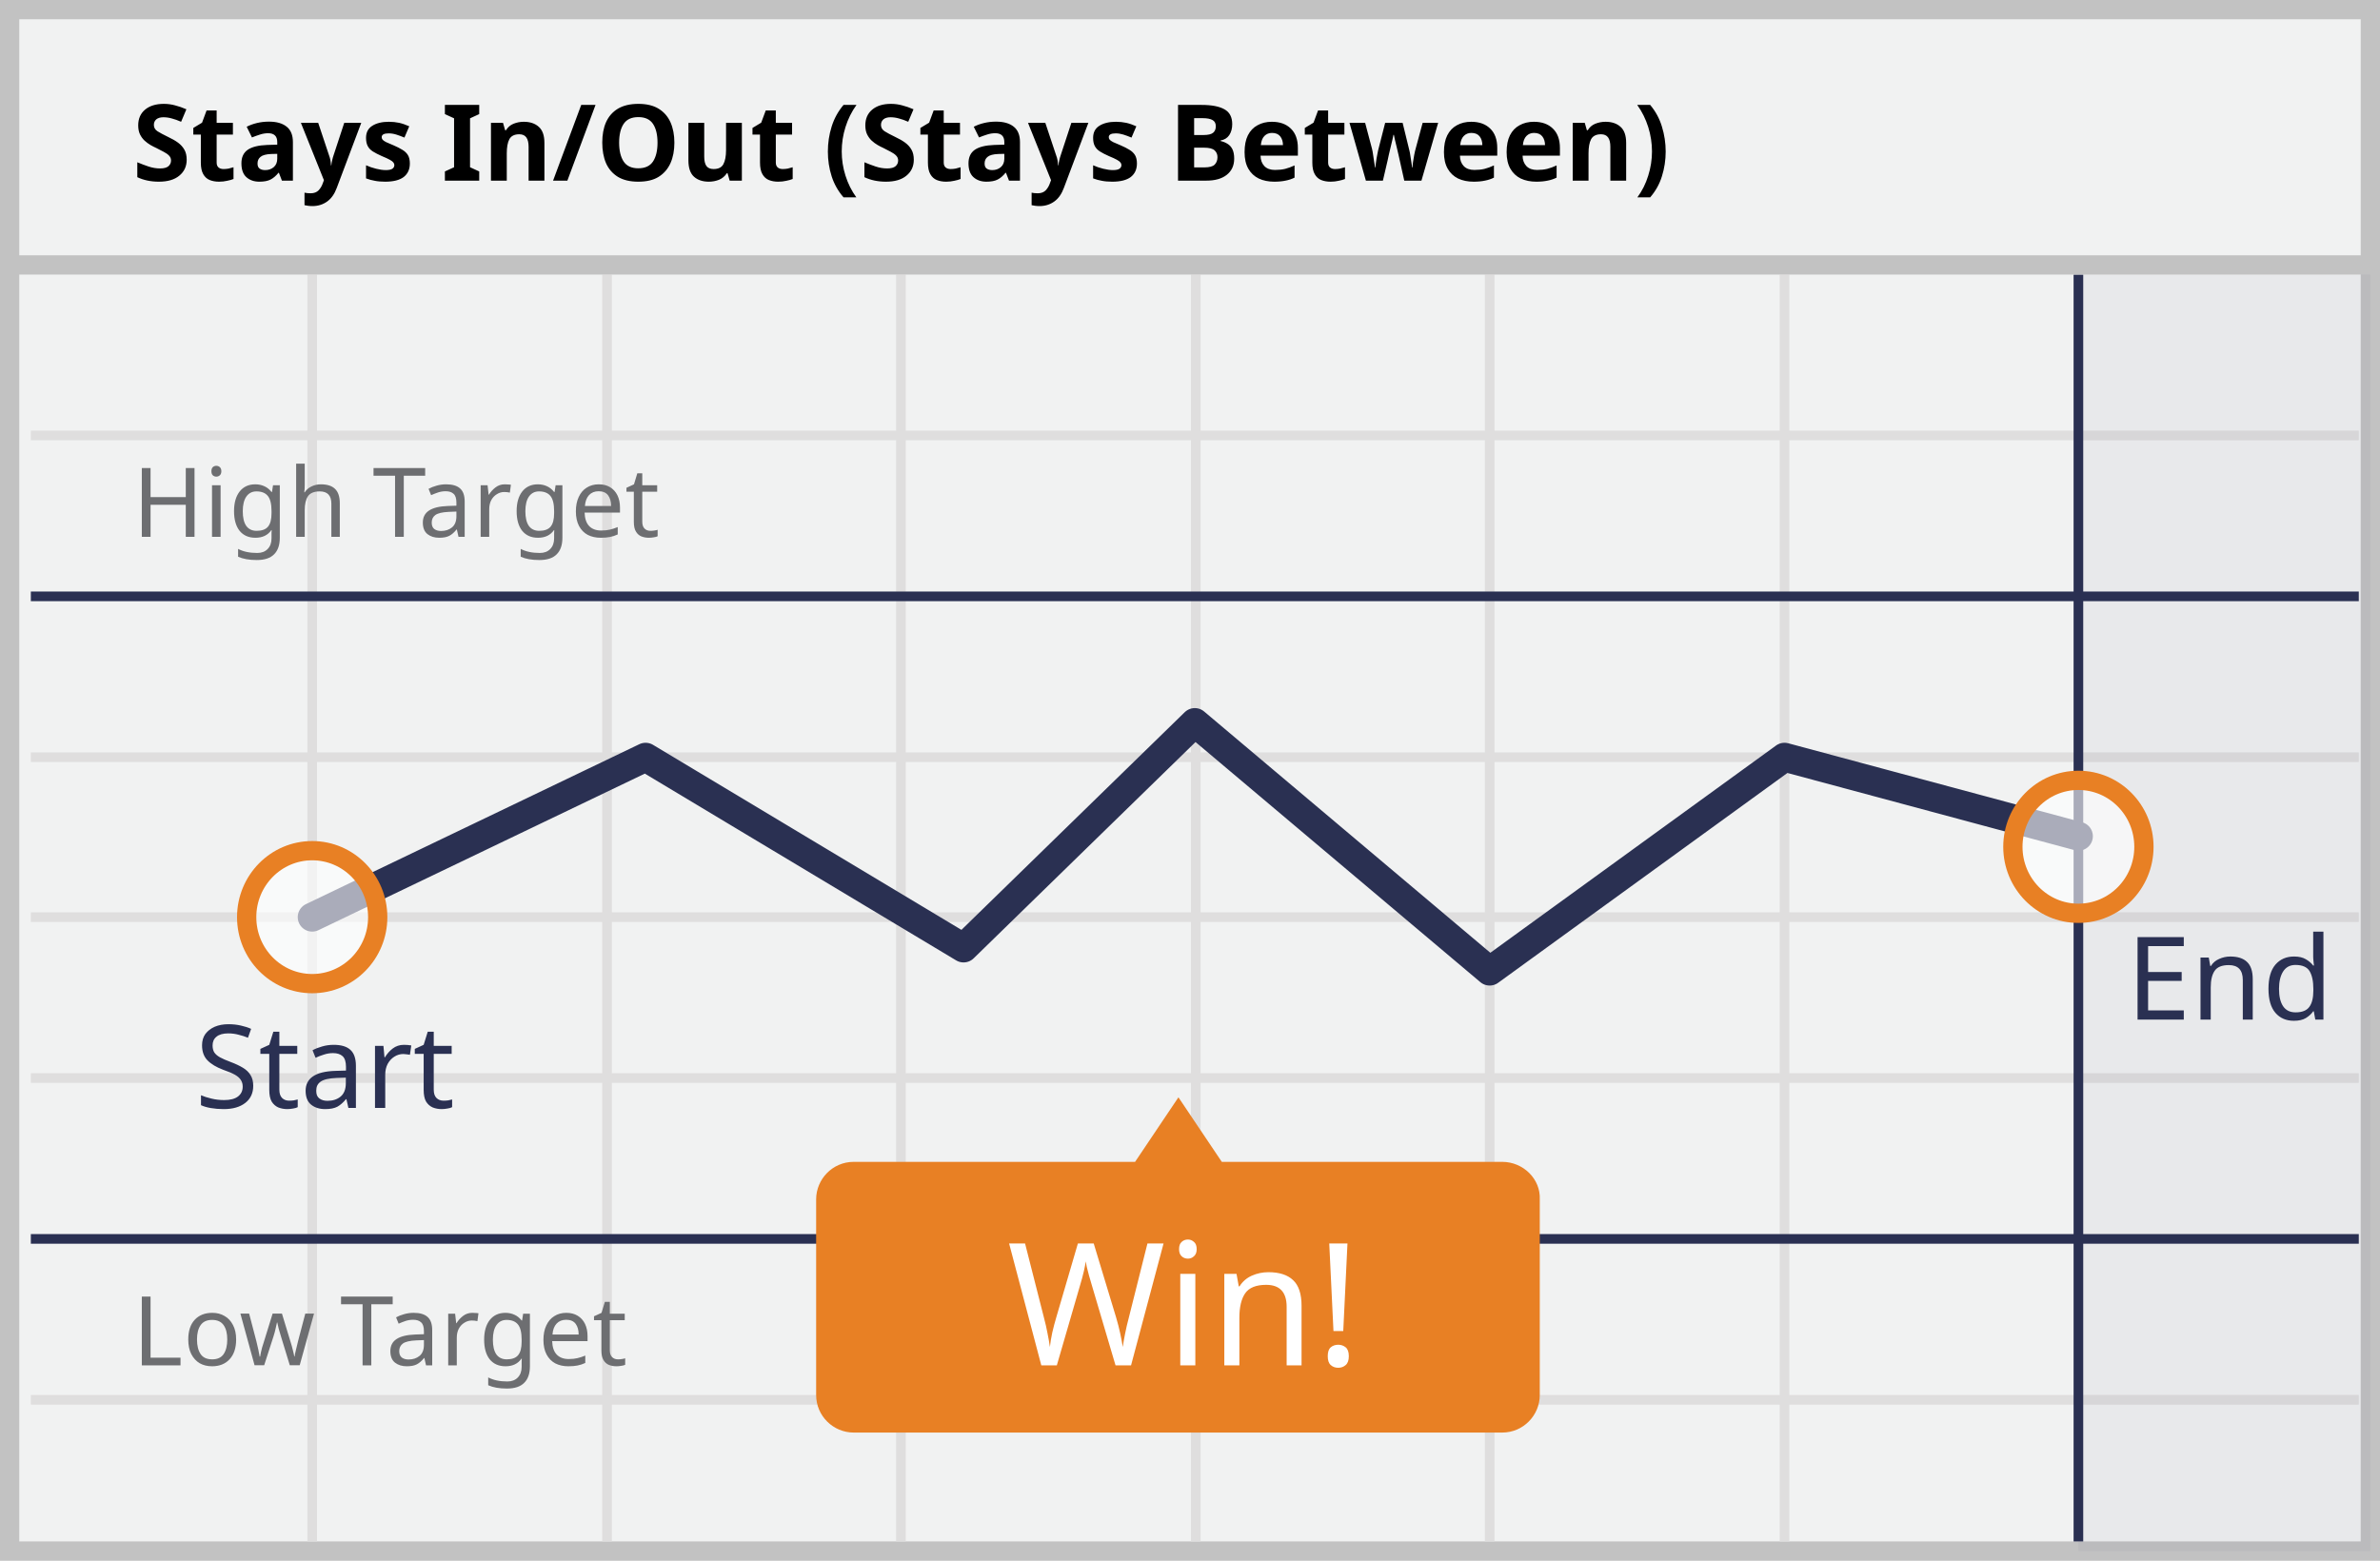
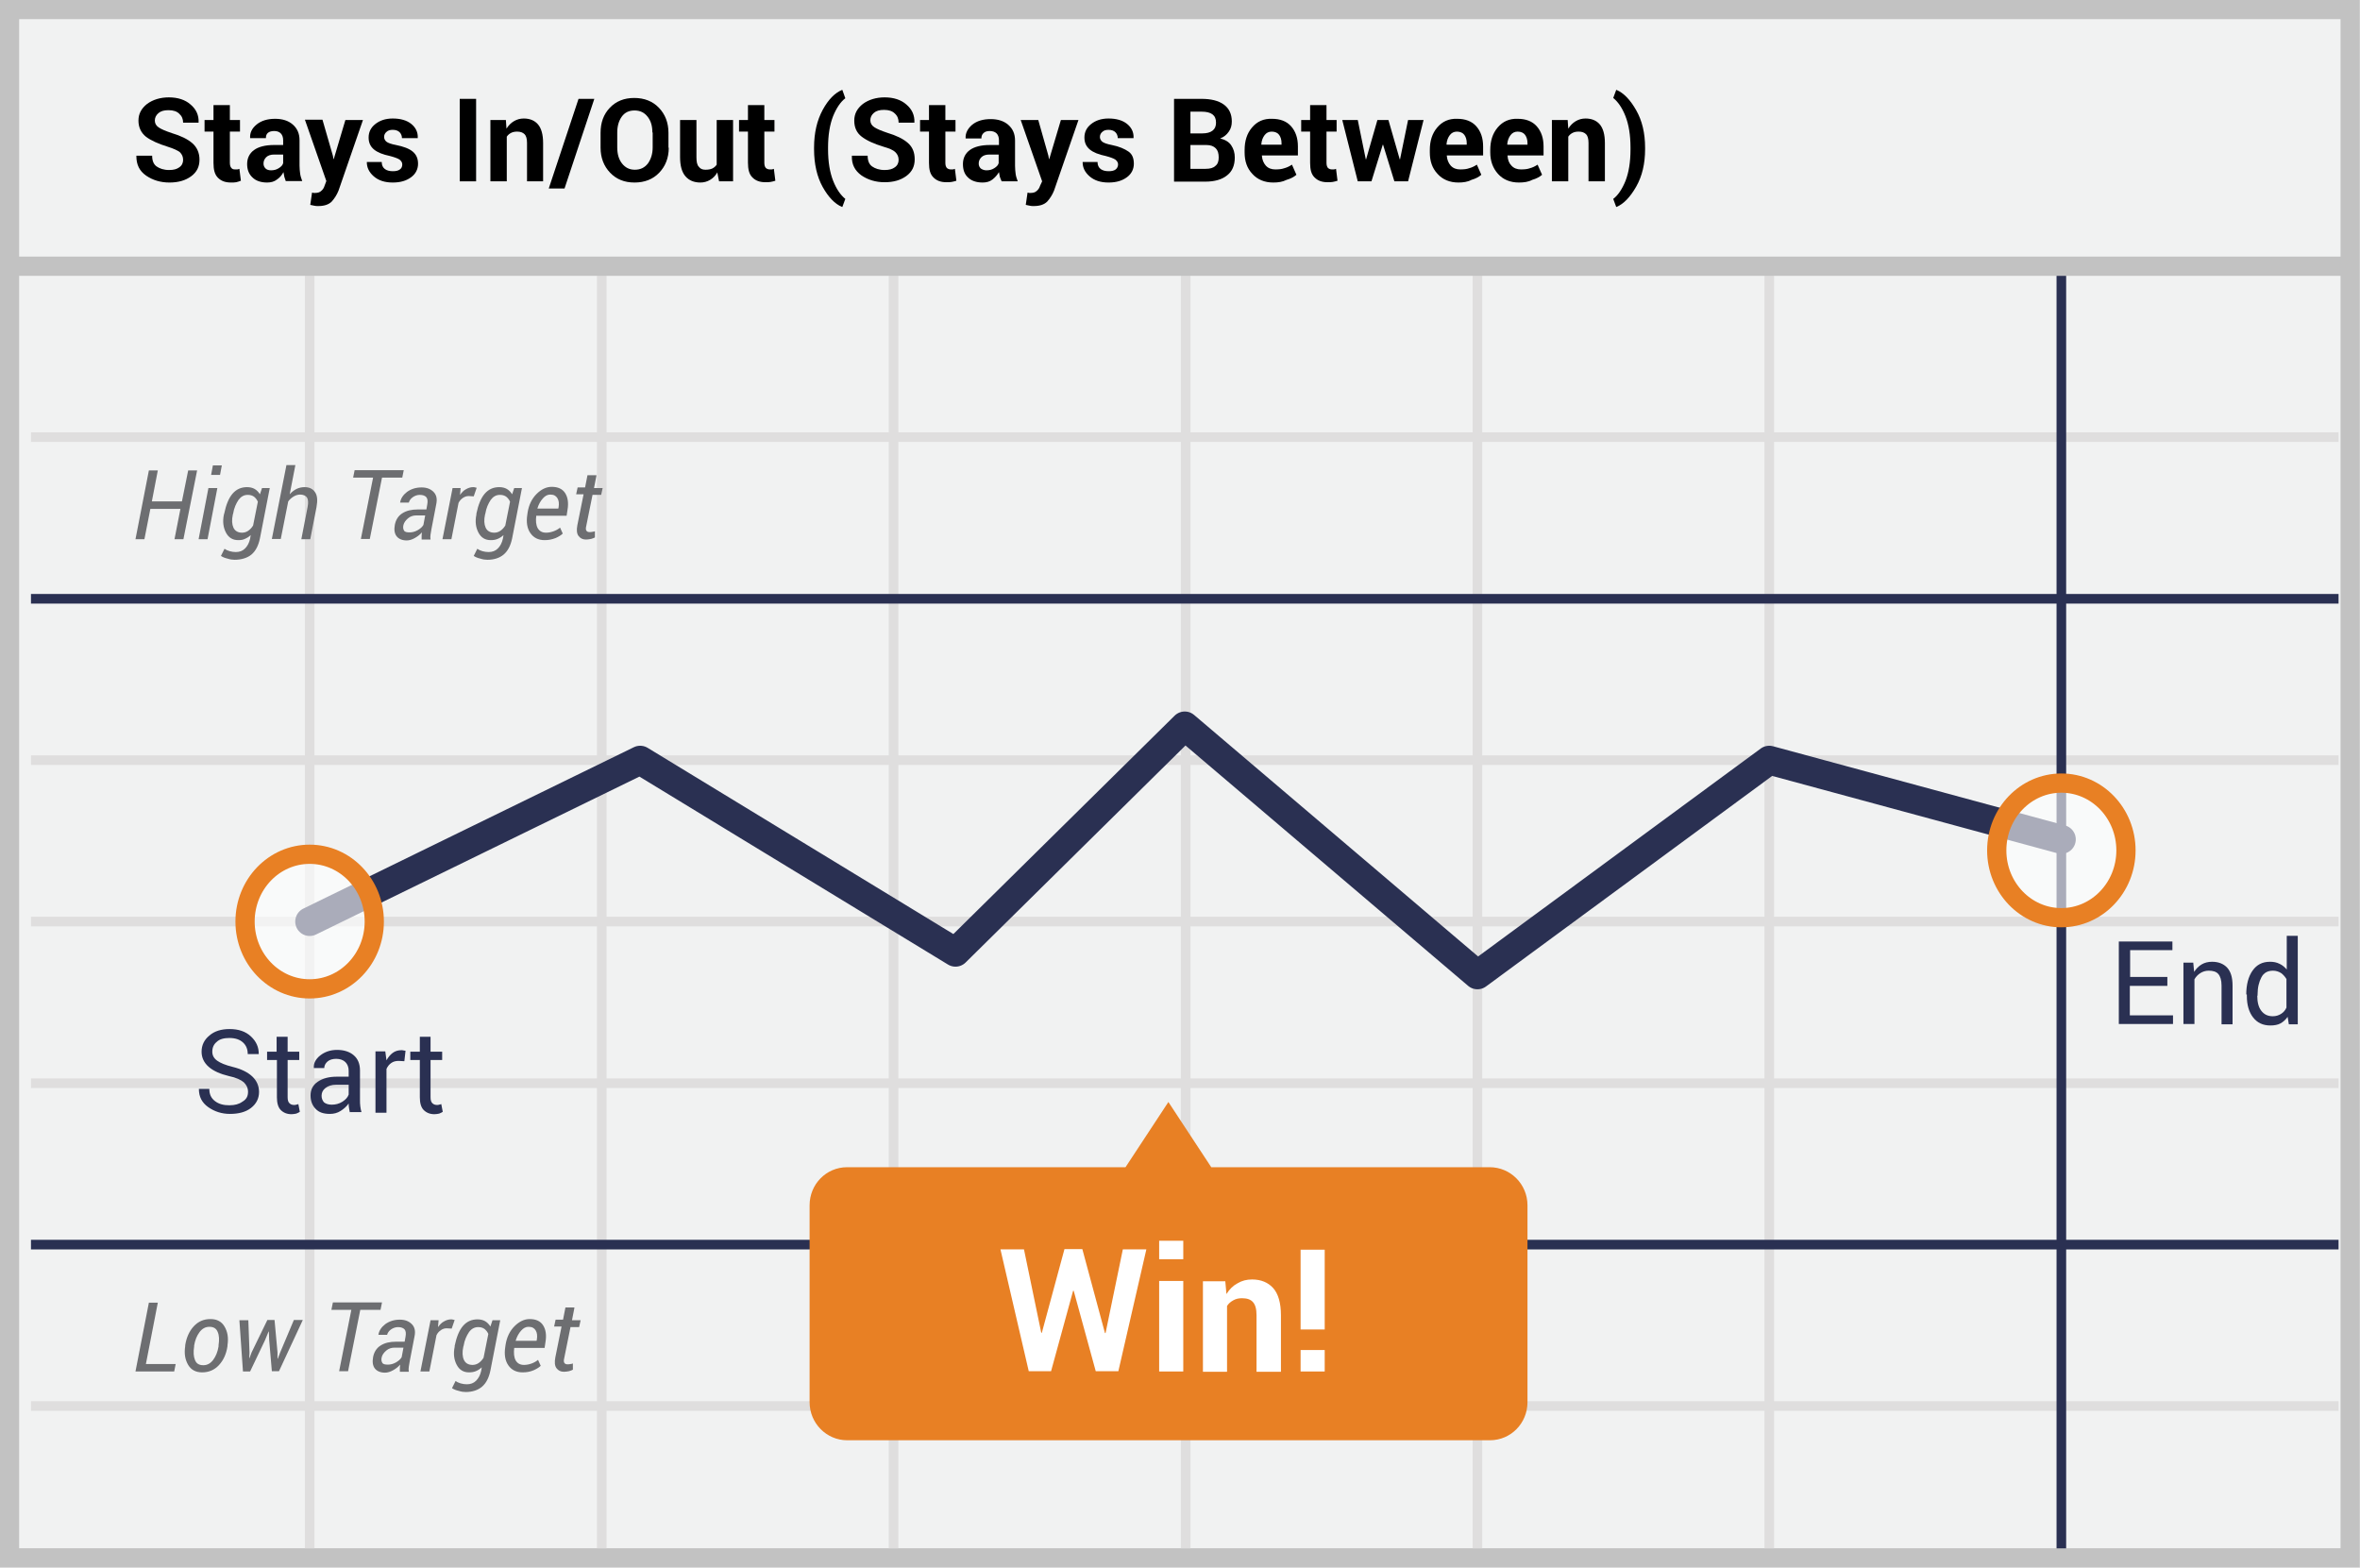
- <svg xmlns="http://www.w3.org/2000/svg" version="1.1" id="Layer_1" x="0px" y="0px" viewBox="0 0 247 162" style="enable-background:new 0 0 247 162;" xml:space="preserve">
+ <svg xmlns="http://www.w3.org/2000/svg" version="1.1" id="Layer_1" x="0px" y="0px" viewBox="0 0 79.26 52.65" style="enable-background:new 0 0 79.26 52.65;" xml:space="preserve">
  <style type="text/css">
- 	.st0{fill:#F1F2F2;stroke:#C2C2C2;stroke-width:2;stroke-miterlimit:10;}
- 	.st1{fill:none;stroke:#DFDEDE;stroke-miterlimit:10;}
- 	.st2{fill:none;stroke:#2A3052;stroke-linejoin:round;stroke-miterlimit:10;}
- 	.st3{opacity:5.000000e-02;fill:#2A3052;}
- 	.st4{font-family:'Roboto-Bold';}
- 	.st5{font-size:12px;}
- 	.st6{font-family:'Roboto-Regular';}
- 	.st7{font-size:11px; font-weight:bold;}
- 	.st8{fill:none;stroke:#2A3052;stroke-width:3;stroke-linecap:round;stroke-linejoin:round;stroke-miterlimit:10;}
- 	.st9{fill:#2A3052;}
- 	.st10{fill:#6D6E71;}
- 	.st11{font-family:'Roboto-Italic';}
- 	.st12{font-size:10px;}
- 	.st13{fill:#E88024;}
- 	.st14{fill:#FFFFFF;}
- 	.st15{font-size:17.723px;}
- 	.st16{opacity:0.6;}
- 	.st17{fill:none;stroke:#E88024;stroke-width:2;stroke-miterlimit:10;}
+ 	.st0{fill:#F1F2F2;stroke:#C2C2C2;stroke-width:0.646;stroke-miterlimit:10;}
+ 	.st1{fill:none;stroke:#DFDEDE;stroke-width:0.323;stroke-miterlimit:10;}
+ 	.st2{fill:none;stroke:#2A3052;stroke-width:0.323;stroke-linejoin:round;stroke-miterlimit:10;}
+ 	.st3{fill:none;stroke:#2A3052;stroke-width:0.969;stroke-linecap:round;stroke-linejoin:round;stroke-miterlimit:10;}
+ 	.st4{fill:#2A3052;}
+ 	.st5{fill:#6D6E71;}
+ 	.st6{fill:#E88024;}
+ 	.st7{fill:#FFFFFF;}
+ 	.st8{opacity:0.6;}
+ 	.st9{fill:none;stroke:#E88024;stroke-width:0.646;stroke-miterlimit:10;}
</style>
  <g>
    <g>
-       <rect x="1" y="1" class="st0" width="245" height="160" />
+       <rect x="0.32" y="0.32" class="st0" width="78.61" height="52" />
      <g>
-         <line class="st1" x1="3.2" y1="45.2" x2="244.8" y2="45.2" />
-         <line class="st1" x1="3.2" y1="78.6" x2="244.8" y2="78.6" />
-         <line class="st1" x1="3.2" y1="111.9" x2="244.8" y2="111.9" />
-         <line class="st1" x1="3.2" y1="145.3" x2="244.8" y2="145.3" />
-         <line class="st1" x1="32.4" y1="28.5" x2="32.4" y2="160" />
-         <line class="st1" x1="63" y1="28.5" x2="63" y2="160" />
-         <line class="st1" x1="93.5" y1="28.5" x2="93.5" y2="160" />
-         <line class="st1" x1="124.1" y1="28.5" x2="124.1" y2="160" />
-         <line class="st1" x1="154.6" y1="28.5" x2="154.6" y2="160" />
-         <line class="st1" x1="185.2" y1="28.5" x2="185.2" y2="160" />
-         <line class="st1" x1="3.2" y1="95.2" x2="244.8" y2="95.2" />
-         <line class="st2" x1="215.7" y1="28.5" x2="215.7" y2="160" />
-         <line class="st2" x1="3.2" y1="61.9" x2="244.8" y2="61.9" />
-         <line class="st2" x1="3.2" y1="128.6" x2="244.8" y2="128.6" />
+         <line class="st1" x1="1.04" y1="14.68" x2="78.54" y2="14.68" />
+         <line class="st1" x1="1.04" y1="25.53" x2="78.54" y2="25.53" />
+         <line class="st1" x1="1.04" y1="36.38" x2="78.54" y2="36.38" />
+         <line class="st1" x1="1.04" y1="47.22" x2="78.54" y2="47.22" />
+         <line class="st1" x1="10.4" y1="9.26" x2="10.4" y2="52" />
+         <line class="st1" x1="20.21" y1="9.26" x2="20.21" y2="52" />
+         <line class="st1" x1="30.01" y1="9.26" x2="30.01" y2="52" />
+         <line class="st1" x1="39.82" y1="9.26" x2="39.82" y2="52" />
+         <line class="st1" x1="49.62" y1="9.26" x2="49.62" y2="52" />
+         <line class="st1" x1="59.42" y1="9.26" x2="59.42" y2="52" />
+         <line class="st1" x1="1.04" y1="30.95" x2="78.54" y2="30.95" />
+         <line class="st2" x1="69.23" y1="9.26" x2="69.23" y2="52" />
+         <line class="st2" x1="1.04" y1="20.11" x2="78.54" y2="20.11" />
+         <line class="st2" x1="1.04" y1="41.8" x2="78.54" y2="41.8" />
      </g>
-       <rect x="215.7" y="27.5" class="st3" width="30.3" height="133.5" />
-       <line class="st0" x1="1.5" y1="27.5" x2="246.5" y2="27.5" />
-       <text transform="matrix(1 0 0 1 13.75 18.75)" class="st6 st7">Stays In/Out (Stays Between)</text>
+       <line class="st0" x1="0.48" y1="8.94" x2="79.1" y2="8.94" />
+       <g>
+         <path d="M6.15,5.37c0-0.11-0.04-0.19-0.11-0.26C5.96,5.05,5.83,4.99,5.64,4.93C5.32,4.83,5.07,4.72,4.9,4.59     C4.74,4.46,4.65,4.28,4.65,4.05c0-0.23,0.1-0.41,0.29-0.56c0.19-0.14,0.44-0.22,0.73-0.22c0.3,0,0.55,0.08,0.73,0.24     c0.19,0.16,0.28,0.36,0.27,0.6l0,0.01H6.15C6.15,4,6.11,3.9,6.02,3.82C5.94,3.74,5.82,3.7,5.66,3.7c-0.15,0-0.26,0.03-0.34,0.1     C5.24,3.87,5.2,3.95,5.2,4.05c0,0.09,0.04,0.17,0.13,0.23c0.09,0.06,0.23,0.12,0.44,0.19c0.3,0.09,0.53,0.2,0.69,0.34     S6.7,5.14,6.7,5.36c0,0.24-0.09,0.42-0.28,0.56C6.23,6.06,5.99,6.13,5.69,6.13c-0.3,0-0.56-0.08-0.78-0.23     C4.68,5.74,4.58,5.53,4.58,5.24l0-0.01h0.53c0,0.17,0.05,0.29,0.15,0.36s0.24,0.12,0.42,0.12c0.15,0,0.26-0.03,0.34-0.09     C6.11,5.56,6.15,5.47,6.15,5.37z" />
+         <path d="M7.72,3.53v0.5h0.34v0.39H7.72v1.05c0,0.08,0.02,0.14,0.05,0.17C7.8,5.68,7.84,5.69,7.9,5.69c0.03,0,0.05,0,0.07,0     c0.02,0,0.04-0.01,0.07-0.02l0.05,0.4C8.04,6.09,7.98,6.11,7.93,6.12C7.88,6.13,7.82,6.13,7.76,6.13c-0.19,0-0.33-0.05-0.44-0.16     S7.17,5.7,7.17,5.47V4.42h-0.3V4.03h0.3v-0.5H7.72z" />
+         <path d="M9.6,6.09C9.58,6.04,9.57,6,9.55,5.94C9.54,5.89,9.53,5.84,9.52,5.78C9.47,5.88,9.39,5.97,9.3,6.03     c-0.09,0.07-0.2,0.1-0.33,0.1c-0.21,0-0.38-0.06-0.49-0.17C8.36,5.85,8.3,5.7,8.3,5.51c0-0.2,0.08-0.36,0.23-0.47     c0.15-0.11,0.38-0.17,0.67-0.17h0.31V4.71c0-0.1-0.03-0.18-0.08-0.23C9.38,4.43,9.31,4.4,9.21,4.4C9.12,4.4,9.05,4.42,9,4.46     s-0.07,0.1-0.07,0.18l-0.53,0l0-0.01C8.39,4.46,8.46,4.31,8.62,4.18c0.16-0.13,0.37-0.19,0.62-0.19c0.24,0,0.44,0.06,0.59,0.19     s0.23,0.3,0.23,0.53v0.85c0,0.1,0.01,0.19,0.02,0.27c0.01,0.08,0.04,0.17,0.07,0.25H9.6z M9.1,5.72c0.1,0,0.18-0.02,0.26-0.07     c0.08-0.05,0.13-0.1,0.15-0.17V5.19H9.21C9.09,5.19,9,5.22,8.94,5.28C8.88,5.34,8.85,5.41,8.85,5.49c0,0.07,0.02,0.12,0.07,0.17     C8.96,5.7,9.03,5.72,9.1,5.72z" />
+         <path d="M11.18,5.23l0.02,0.11h0.01l0.39-1.31h0.59L11.37,6.4c-0.06,0.15-0.14,0.27-0.23,0.37c-0.1,0.1-0.25,0.15-0.45,0.15     c-0.05,0-0.09,0-0.13-0.01c-0.04-0.01-0.09-0.02-0.14-0.03l0.06-0.41c0.02,0,0.03,0,0.05,0.01c0.02,0,0.04,0,0.05,0     c0.09,0,0.16-0.02,0.21-0.07c0.05-0.04,0.09-0.1,0.11-0.17l0.06-0.16l-0.72-2.06h0.59L11.18,5.23z" />
+         <path d="M13.51,5.52c0-0.06-0.03-0.11-0.09-0.16c-0.06-0.04-0.17-0.08-0.32-0.12c-0.24-0.05-0.42-0.12-0.54-0.22     c-0.12-0.1-0.18-0.23-0.18-0.4c0-0.18,0.07-0.33,0.22-0.45c0.15-0.12,0.34-0.19,0.59-0.19c0.26,0,0.47,0.06,0.62,0.18     c0.15,0.12,0.23,0.28,0.22,0.47l0,0.01h-0.53c0-0.08-0.03-0.15-0.08-0.2c-0.05-0.05-0.13-0.08-0.23-0.08     c-0.09,0-0.16,0.02-0.21,0.07c-0.05,0.04-0.08,0.1-0.08,0.17c0,0.06,0.03,0.12,0.08,0.16s0.16,0.08,0.32,0.11     c0.25,0.05,0.44,0.12,0.56,0.22s0.18,0.23,0.18,0.41c0,0.18-0.08,0.34-0.23,0.45c-0.16,0.12-0.36,0.18-0.62,0.18     c-0.27,0-0.48-0.07-0.64-0.21c-0.16-0.14-0.23-0.3-0.23-0.47l0-0.01h0.5c0,0.11,0.04,0.19,0.11,0.24     C13,5.73,13.09,5.75,13.2,5.75c0.1,0,0.18-0.02,0.23-0.06C13.49,5.65,13.51,5.59,13.51,5.52z" />
+         <path d="M15.99,6.09h-0.55V3.32h0.55V6.09z" />
+         <path d="M16.99,4.03l0.02,0.29c0.07-0.11,0.15-0.19,0.25-0.25c0.1-0.06,0.21-0.09,0.33-0.09c0.21,0,0.37,0.07,0.48,0.2     s0.17,0.34,0.17,0.62v1.29H17.7V4.8c0-0.14-0.03-0.24-0.08-0.29c-0.06-0.06-0.14-0.09-0.25-0.09c-0.07,0-0.14,0.01-0.2,0.04     c-0.06,0.03-0.11,0.07-0.15,0.13v1.5h-0.55V4.03H16.99z" />
+         <path d="M18.96,6.33h-0.53l1-3.01h0.53L18.96,6.33z" />
+         <path d="M22.46,4.96c0,0.34-0.11,0.62-0.32,0.84c-0.21,0.22-0.49,0.33-0.83,0.33c-0.34,0-0.61-0.11-0.82-0.33     c-0.21-0.22-0.32-0.5-0.32-0.84v-0.5c0-0.34,0.1-0.62,0.31-0.84s0.48-0.33,0.82-0.33c0.34,0,0.62,0.11,0.83,0.33     s0.32,0.5,0.32,0.84V4.96z M21.91,4.45c0-0.22-0.05-0.39-0.16-0.53c-0.11-0.14-0.25-0.21-0.44-0.21c-0.19,0-0.33,0.07-0.43,0.21     c-0.1,0.14-0.15,0.32-0.15,0.53v0.5c0,0.22,0.05,0.4,0.16,0.54s0.25,0.21,0.43,0.21c0.19,0,0.33-0.07,0.44-0.21     c0.1-0.14,0.16-0.32,0.16-0.54V4.45z" />
+         <path d="M24.09,5.79c-0.06,0.11-0.14,0.19-0.24,0.25c-0.1,0.06-0.21,0.09-0.33,0.09c-0.21,0-0.38-0.07-0.5-0.21     c-0.12-0.14-0.18-0.35-0.18-0.65V4.03h0.55v1.25c0,0.15,0.02,0.26,0.08,0.32c0.05,0.07,0.12,0.1,0.22,0.1     c0.09,0,0.16-0.01,0.23-0.04c0.06-0.03,0.11-0.07,0.15-0.13v-1.5h0.55v2.06h-0.47L24.09,5.79z" />
+         <path d="M25.67,3.53v0.5h0.34v0.39h-0.34v1.05c0,0.08,0.02,0.14,0.05,0.17c0.03,0.03,0.08,0.05,0.13,0.05c0.03,0,0.05,0,0.07,0     c0.02,0,0.04-0.01,0.07-0.02l0.05,0.4c-0.06,0.02-0.11,0.03-0.16,0.04c-0.05,0.01-0.11,0.01-0.17,0.01     c-0.19,0-0.33-0.05-0.44-0.16s-0.15-0.27-0.15-0.5V4.42h-0.3V4.03h0.3v-0.5H25.67z" />
+         <path d="M27.34,4.96c0-0.5,0.1-0.92,0.29-1.27c0.19-0.35,0.41-0.57,0.65-0.67h0.01l0.1,0.28c-0.16,0.12-0.3,0.33-0.41,0.6     c-0.11,0.28-0.17,0.63-0.17,1.06v0.05c0,0.43,0.06,0.78,0.17,1.06c0.11,0.28,0.25,0.48,0.41,0.61l-0.1,0.27h-0.01     c-0.24-0.1-0.46-0.33-0.65-0.67s-0.29-0.77-0.29-1.27V4.96z" />
+         <path d="M30.18,5.37c0-0.11-0.04-0.19-0.11-0.26c-0.07-0.07-0.21-0.13-0.39-0.18c-0.33-0.1-0.57-0.21-0.74-0.34     c-0.17-0.13-0.25-0.31-0.25-0.54c0-0.23,0.1-0.41,0.29-0.56c0.19-0.14,0.44-0.22,0.73-0.22c0.3,0,0.55,0.08,0.73,0.24     c0.19,0.16,0.28,0.36,0.27,0.6l0,0.01h-0.53c0-0.13-0.04-0.23-0.13-0.31c-0.08-0.08-0.2-0.12-0.36-0.12     c-0.15,0-0.26,0.03-0.34,0.1c-0.08,0.07-0.12,0.15-0.12,0.25c0,0.09,0.04,0.17,0.13,0.23c0.09,0.06,0.23,0.12,0.44,0.19     c0.3,0.09,0.53,0.2,0.69,0.34s0.23,0.32,0.23,0.55c0,0.24-0.09,0.42-0.28,0.56c-0.19,0.14-0.43,0.21-0.73,0.21     c-0.3,0-0.56-0.08-0.78-0.23c-0.22-0.16-0.33-0.37-0.32-0.65l0-0.01h0.53c0,0.17,0.05,0.29,0.15,0.36s0.24,0.12,0.42,0.12     c0.15,0,0.26-0.03,0.34-0.09C30.14,5.56,30.18,5.47,30.18,5.37z" />
+         <path d="M31.75,3.53v0.5h0.34v0.39h-0.34v1.05c0,0.08,0.02,0.14,0.05,0.17c0.03,0.03,0.08,0.05,0.13,0.05c0.03,0,0.05,0,0.07,0     c0.02,0,0.04-0.01,0.07-0.02l0.05,0.4c-0.06,0.02-0.11,0.03-0.16,0.04c-0.05,0.01-0.11,0.01-0.17,0.01     c-0.19,0-0.33-0.05-0.44-0.16S31.2,5.7,31.2,5.47V4.42h-0.3V4.03h0.3v-0.5H31.75z" />
+         <path d="M33.64,6.09C33.62,6.04,33.6,6,33.58,5.94c-0.01-0.05-0.02-0.11-0.03-0.16c-0.06,0.1-0.13,0.18-0.22,0.25     c-0.09,0.07-0.2,0.1-0.33,0.1c-0.21,0-0.38-0.06-0.49-0.17c-0.12-0.11-0.17-0.26-0.17-0.45c0-0.2,0.08-0.36,0.23-0.47     c0.15-0.11,0.38-0.17,0.67-0.17h0.31V4.71c0-0.1-0.03-0.18-0.08-0.23c-0.05-0.05-0.13-0.08-0.23-0.08     c-0.09,0-0.16,0.02-0.21,0.07s-0.07,0.1-0.07,0.18l-0.53,0l0-0.01c-0.01-0.17,0.07-0.32,0.22-0.45c0.16-0.13,0.37-0.19,0.62-0.19     c0.24,0,0.44,0.06,0.59,0.19s0.23,0.3,0.23,0.53v0.85c0,0.1,0.01,0.19,0.02,0.27c0.01,0.08,0.04,0.17,0.07,0.25H33.64z      M33.13,5.72c0.1,0,0.18-0.02,0.26-0.07c0.08-0.05,0.13-0.1,0.15-0.17V5.19h-0.31c-0.12,0-0.21,0.03-0.27,0.09     c-0.06,0.06-0.09,0.13-0.09,0.21c0,0.07,0.02,0.12,0.07,0.17C33,5.7,33.06,5.72,33.13,5.72z" />
+         <path d="M35.21,5.23l0.02,0.11h0.01l0.39-1.31h0.59L35.4,6.4c-0.06,0.15-0.14,0.27-0.23,0.37c-0.1,0.1-0.25,0.15-0.45,0.15     c-0.05,0-0.09,0-0.13-0.01c-0.04-0.01-0.09-0.02-0.14-0.03l0.06-0.41c0.02,0,0.03,0,0.05,0.01c0.02,0,0.04,0,0.05,0     c0.09,0,0.16-0.02,0.21-0.07c0.05-0.04,0.09-0.1,0.11-0.17L35,6.09l-0.72-2.06h0.59L35.21,5.23z" />
+         <path d="M37.55,5.52c0-0.06-0.03-0.11-0.09-0.16c-0.06-0.04-0.17-0.08-0.32-0.12c-0.24-0.05-0.42-0.12-0.54-0.22     c-0.12-0.1-0.18-0.23-0.18-0.4c0-0.18,0.07-0.33,0.22-0.45c0.15-0.12,0.34-0.19,0.59-0.19c0.26,0,0.47,0.06,0.62,0.18     c0.15,0.12,0.23,0.28,0.22,0.47l0,0.01h-0.53c0-0.08-0.03-0.15-0.08-0.2c-0.05-0.05-0.13-0.08-0.23-0.08     c-0.09,0-0.16,0.02-0.21,0.07c-0.05,0.04-0.08,0.1-0.08,0.17c0,0.06,0.03,0.12,0.08,0.16s0.16,0.08,0.32,0.11     C37.59,4.92,37.77,5,37.9,5.09s0.18,0.23,0.18,0.41c0,0.18-0.08,0.34-0.23,0.45c-0.16,0.12-0.36,0.18-0.62,0.18     c-0.27,0-0.48-0.07-0.64-0.21c-0.16-0.14-0.23-0.3-0.23-0.47l0-0.01h0.5c0,0.11,0.04,0.19,0.11,0.24     c0.07,0.05,0.16,0.07,0.27,0.07c0.1,0,0.18-0.02,0.23-0.06C37.52,5.65,37.55,5.59,37.55,5.52z" />
+         <path d="M39.43,6.09V3.32h0.92c0.32,0,0.57,0.06,0.75,0.19c0.18,0.13,0.27,0.32,0.27,0.57c0,0.13-0.03,0.24-0.1,0.34     c-0.07,0.1-0.16,0.18-0.29,0.23c0.16,0.04,0.29,0.11,0.37,0.23c0.08,0.12,0.12,0.25,0.12,0.41c0,0.27-0.09,0.47-0.26,0.6     c-0.17,0.14-0.42,0.21-0.73,0.21H39.43z M39.98,4.48h0.4c0.15,0,0.26-0.03,0.34-0.09c0.08-0.06,0.12-0.15,0.12-0.27     c0-0.13-0.04-0.22-0.12-0.28c-0.08-0.06-0.2-0.09-0.36-0.09h-0.38V4.48z M39.98,4.87v0.8h0.51c0.15,0,0.26-0.03,0.33-0.1     c0.08-0.06,0.11-0.16,0.11-0.28c0-0.14-0.03-0.24-0.1-0.31c-0.07-0.07-0.17-0.11-0.31-0.11H39.98z" />
+         <path d="M42.76,6.13c-0.29,0-0.53-0.1-0.7-0.29c-0.18-0.19-0.26-0.43-0.26-0.72V5.04c0-0.31,0.08-0.56,0.25-0.76     c0.17-0.2,0.39-0.3,0.67-0.29c0.27,0,0.49,0.08,0.64,0.25c0.15,0.17,0.23,0.39,0.23,0.68v0.3h-1.21l0,0.01     c0.01,0.14,0.06,0.25,0.13,0.33c0.08,0.09,0.19,0.13,0.32,0.13c0.12,0,0.22-0.01,0.3-0.04c0.08-0.02,0.17-0.06,0.26-0.12     l0.15,0.34c-0.08,0.07-0.19,0.13-0.33,0.17C43.07,6.11,42.93,6.13,42.76,6.13z M42.71,4.42c-0.1,0-0.18,0.04-0.24,0.12     c-0.06,0.08-0.1,0.18-0.11,0.31l0.01,0.01h0.67V4.81c0-0.12-0.03-0.21-0.08-0.28S42.82,4.42,42.71,4.42z" />
+         <path d="M44.55,3.53v0.5h0.34v0.39h-0.34v1.05c0,0.08,0.02,0.14,0.05,0.17c0.03,0.03,0.08,0.05,0.13,0.05c0.03,0,0.05,0,0.07,0     c0.02,0,0.04-0.01,0.07-0.02l0.05,0.4c-0.06,0.02-0.11,0.03-0.16,0.04c-0.05,0.01-0.11,0.01-0.17,0.01     c-0.19,0-0.33-0.05-0.44-0.16S44,5.7,44,5.47V4.42h-0.3V4.03H44v-0.5H44.55z" />
+         <path d="M47.01,5.35h0.01l0.27-1.32h0.52l-0.52,2.06h-0.46l-0.38-1.23h-0.01l-0.38,1.23H45.6l-0.52-2.06h0.52l0.27,1.32h0.01     l0.38-1.32h0.37L47.01,5.35z" />
+         <path d="M48.98,6.13c-0.29,0-0.53-0.1-0.7-0.29c-0.18-0.19-0.26-0.43-0.26-0.72V5.04c0-0.31,0.08-0.56,0.25-0.76     c0.17-0.2,0.39-0.3,0.67-0.29c0.27,0,0.49,0.08,0.64,0.25c0.15,0.17,0.23,0.39,0.23,0.68v0.3h-1.22l0,0.01     c0.01,0.14,0.06,0.25,0.13,0.33c0.08,0.09,0.19,0.13,0.32,0.13c0.12,0,0.22-0.01,0.3-0.04c0.08-0.02,0.17-0.06,0.26-0.12     l0.15,0.34c-0.08,0.07-0.19,0.13-0.33,0.17C49.29,6.11,49.14,6.13,48.98,6.13z M48.93,4.42c-0.1,0-0.18,0.04-0.24,0.12     c-0.06,0.08-0.1,0.18-0.11,0.31l0.01,0.01h0.67V4.81c0-0.12-0.03-0.21-0.08-0.28S49.04,4.42,48.93,4.42z" />
+         <path d="M51.01,6.13c-0.29,0-0.53-0.1-0.7-0.29s-0.26-0.43-0.26-0.72V5.04c0-0.31,0.08-0.56,0.25-0.76     c0.17-0.2,0.39-0.3,0.67-0.29c0.27,0,0.49,0.08,0.64,0.25c0.15,0.17,0.23,0.39,0.23,0.68v0.3h-1.21l0,0.01     c0.01,0.14,0.05,0.25,0.13,0.33c0.08,0.09,0.19,0.13,0.32,0.13c0.12,0,0.22-0.01,0.3-0.04c0.08-0.02,0.17-0.06,0.26-0.12     l0.15,0.34c-0.08,0.07-0.19,0.13-0.33,0.17C51.33,6.11,51.18,6.13,51.01,6.13z M50.97,4.42c-0.1,0-0.18,0.04-0.24,0.12     c-0.06,0.08-0.1,0.18-0.11,0.31l0.01,0.01h0.67V4.81c0-0.12-0.03-0.21-0.08-0.28S51.08,4.42,50.97,4.42z" />
+         <path d="M52.65,4.03l0.02,0.29c0.07-0.11,0.15-0.19,0.25-0.25s0.21-0.09,0.33-0.09c0.21,0,0.37,0.07,0.48,0.2     s0.17,0.34,0.17,0.62v1.29h-0.55V4.8c0-0.14-0.03-0.24-0.08-0.29c-0.06-0.06-0.14-0.09-0.25-0.09c-0.07,0-0.14,0.01-0.2,0.04     c-0.06,0.03-0.11,0.07-0.15,0.13v1.5h-0.55V4.03H52.65z" />
+         <path d="M55.25,5.01c0,0.49-0.1,0.91-0.3,1.26c-0.2,0.35-0.42,0.58-0.66,0.68h-0.01l-0.1-0.27c0.16-0.12,0.3-0.33,0.41-0.6     c0.11-0.28,0.17-0.63,0.17-1.06V4.96c0-0.43-0.06-0.78-0.17-1.06c-0.11-0.28-0.25-0.48-0.41-0.61l0.1-0.27h0.01     c0.24,0.1,0.46,0.33,0.66,0.68c0.2,0.35,0.3,0.77,0.3,1.26V5.01z" />
+       </g>
    </g>
-     <polyline class="st8" points="32.4,95.2 67,78.6 100,98.4 124,75 154.6,100.8 185.2,78.6 215.7,86.8  " />
-     <text transform="matrix(1 0 0 1 20.2499 115)" class="st9 st6 st5">Start</text>
-     <text transform="matrix(1 0 0 1 220.6835 105.8333)" class="st9 st6 st5">End</text>
+     <polyline class="st3" points="10.4,30.95 21.5,25.53 32.09,31.98 39.79,24.38 49.62,32.74 59.42,25.53 69.23,28.19  " />
    <g>
-       <text transform="matrix(1 0 0 1 13.7496 141.7254)" class="st10 st11 st12">Low Target</text>
+       <path class="st4" d="M8.33,36.67c0-0.13-0.05-0.23-0.14-0.32c-0.09-0.08-0.26-0.16-0.5-0.21c-0.29-0.07-0.52-0.17-0.68-0.31    c-0.16-0.14-0.24-0.31-0.24-0.51c0-0.22,0.09-0.4,0.26-0.54c0.17-0.15,0.4-0.22,0.68-0.22c0.3,0,0.54,0.08,0.72,0.25    c0.18,0.17,0.26,0.36,0.26,0.58l0,0.01H8.32c0-0.16-0.05-0.29-0.16-0.39s-0.26-0.15-0.46-0.15c-0.18,0-0.33,0.04-0.42,0.13    c-0.1,0.08-0.15,0.19-0.15,0.33c0,0.12,0.05,0.22,0.16,0.3c0.11,0.08,0.28,0.15,0.52,0.21c0.29,0.07,0.51,0.18,0.66,0.32    s0.23,0.32,0.23,0.52c0,0.22-0.09,0.4-0.27,0.54c-0.18,0.14-0.42,0.2-0.71,0.2c-0.27,0-0.52-0.08-0.73-0.23s-0.31-0.35-0.31-0.6    l0-0.01h0.35c0,0.18,0.06,0.31,0.19,0.41s0.29,0.14,0.48,0.14c0.19,0,0.33-0.04,0.44-0.12C8.28,36.92,8.33,36.81,8.33,36.67z" />
+       <path class="st4" d="M9.66,34.82v0.5h0.39v0.28H9.66v1.25c0,0.1,0.02,0.16,0.06,0.2c0.04,0.04,0.09,0.06,0.16,0.06    c0.02,0,0.04,0,0.07-0.01s0.05-0.01,0.07-0.02l0.05,0.26c-0.03,0.02-0.07,0.04-0.12,0.06c-0.05,0.01-0.11,0.02-0.16,0.02    c-0.15,0-0.27-0.05-0.36-0.14c-0.09-0.09-0.13-0.24-0.13-0.43v-1.25H8.97v-0.28h0.32v-0.5H9.66z" />
+       <path class="st4" d="M11.75,37.37c-0.01-0.06-0.02-0.12-0.03-0.17c-0.01-0.05-0.01-0.09-0.01-0.14c-0.07,0.1-0.16,0.18-0.27,0.25    c-0.11,0.07-0.23,0.1-0.36,0.1c-0.21,0-0.37-0.05-0.48-0.17c-0.11-0.11-0.17-0.26-0.17-0.45c0-0.2,0.08-0.35,0.24-0.46    c0.16-0.11,0.37-0.17,0.64-0.17h0.4v-0.2c0-0.12-0.04-0.22-0.11-0.29c-0.07-0.07-0.18-0.11-0.31-0.11c-0.12,0-0.22,0.03-0.29,0.09    c-0.07,0.06-0.11,0.14-0.11,0.22h-0.35l0-0.01c-0.01-0.15,0.06-0.29,0.21-0.41c0.15-0.12,0.34-0.19,0.57-0.19    c0.23,0,0.42,0.06,0.56,0.18c0.14,0.12,0.21,0.29,0.21,0.51v0.99c0,0.07,0,0.14,0.01,0.21c0.01,0.07,0.02,0.14,0.04,0.2H11.75z     M11.14,37.1c0.13,0,0.25-0.03,0.36-0.1c0.11-0.07,0.18-0.15,0.21-0.24v-0.33h-0.42c-0.15,0-0.27,0.04-0.36,0.11    S10.8,36.7,10.8,36.8c0,0.09,0.03,0.16,0.08,0.22C10.94,37.07,11.03,37.1,11.14,37.1z" />
+       <path class="st4" d="M13.58,35.64l-0.19-0.01c-0.1,0-0.18,0.02-0.25,0.07c-0.07,0.05-0.12,0.11-0.16,0.2v1.47h-0.37v-2.06h0.33    l0.04,0.3c0.06-0.11,0.13-0.19,0.21-0.25c0.08-0.06,0.18-0.09,0.29-0.09c0.03,0,0.05,0,0.08,0.01c0.02,0,0.05,0.01,0.06,0.01    L13.58,35.64z" />
+       <path class="st4" d="M14.46,34.82v0.5h0.39v0.28h-0.39v1.25c0,0.1,0.02,0.16,0.06,0.2c0.04,0.04,0.09,0.06,0.16,0.06    c0.02,0,0.04,0,0.07-0.01s0.05-0.01,0.07-0.02l0.05,0.26c-0.03,0.02-0.07,0.04-0.12,0.06c-0.05,0.01-0.11,0.02-0.16,0.02    c-0.15,0-0.27-0.05-0.36-0.14c-0.09-0.09-0.13-0.24-0.13-0.43v-1.25h-0.32v-0.28h0.32v-0.5H14.46z" />
    </g>
    <g>
-       <text transform="matrix(1 0 0 1 13.7496 55.7254)" class="st10 st11 st12">High Target</text>
+       <path class="st4" d="M72.78,33.11h-1.25v0.99h1.45v0.29h-1.82v-2.77h1.8v0.29h-1.42v0.9h1.25V33.11z" />
+       <path class="st4" d="M73.66,32.33l0.03,0.31c0.07-0.11,0.15-0.19,0.25-0.25c0.1-0.06,0.22-0.09,0.35-0.09    c0.22,0,0.39,0.07,0.51,0.2s0.18,0.33,0.18,0.6v1.3h-0.37V33.1c0-0.18-0.04-0.31-0.11-0.39c-0.07-0.08-0.18-0.11-0.32-0.11    c-0.11,0-0.2,0.03-0.28,0.08s-0.15,0.12-0.2,0.21v1.5h-0.37v-2.06H73.66z" />
+       <path class="st4" d="M75.44,33.4c0-0.33,0.07-0.6,0.21-0.8c0.14-0.2,0.33-0.3,0.59-0.3c0.12,0,0.22,0.02,0.32,0.07    c0.09,0.04,0.17,0.11,0.24,0.19v-1.13h0.37v2.97h-0.3l-0.04-0.25c-0.07,0.1-0.15,0.17-0.24,0.22s-0.21,0.07-0.34,0.07    c-0.25,0-0.44-0.09-0.58-0.27c-0.14-0.18-0.21-0.42-0.21-0.72V33.4z M75.81,33.44c0,0.21,0.04,0.38,0.13,0.5s0.21,0.19,0.39,0.19    c0.11,0,0.2-0.03,0.28-0.08s0.14-0.12,0.18-0.21v-0.96c-0.05-0.08-0.11-0.15-0.18-0.2c-0.08-0.05-0.17-0.08-0.27-0.08    c-0.18,0-0.31,0.07-0.39,0.22c-0.08,0.15-0.13,0.34-0.13,0.58V33.44z" />
    </g>
    <g>
-       <path class="st13" d="M155.9,120.6h-29.1l-4.5-6.7l-4.5,6.7H88.6c-2.2,0-3.9,1.8-3.9,3.9v20.3c0,2.2,1.8,3.9,3.9,3.9h67.3    c2.2,0,3.9-1.8,3.9-3.9v-20.3C159.9,122.4,158.1,120.6,155.9,120.6z" />
      <g>
-         <text transform="matrix(1 0 0 1 104.5065 141.7255)" class="st14 st4 st15">Win!</text>
+         <path class="st5" d="M4.9,45.81h1l-0.05,0.25h-1.3L5,43.75h0.3L4.9,45.81z" />
+         <path class="st5" d="M6.22,45.18c0.04-0.26,0.14-0.48,0.29-0.64s0.33-0.24,0.56-0.24c0.21,0,0.37,0.08,0.47,0.25     c0.1,0.17,0.14,0.37,0.1,0.63l0,0.03c-0.04,0.27-0.14,0.48-0.29,0.64s-0.34,0.24-0.56,0.24c-0.21,0-0.37-0.08-0.47-0.25     c-0.1-0.17-0.14-0.37-0.1-0.63L6.22,45.18z M6.52,45.22c-0.03,0.19-0.02,0.34,0.03,0.46c0.05,0.12,0.14,0.17,0.28,0.17     c0.13,0,0.24-0.06,0.33-0.18s0.15-0.27,0.18-0.45l0-0.04c0.03-0.19,0.02-0.34-0.03-0.45c-0.05-0.12-0.14-0.17-0.28-0.17     c-0.13,0-0.24,0.06-0.33,0.18s-0.15,0.27-0.18,0.45L6.52,45.22z" />
+         <path class="st5" d="M8.38,45.43l-0.01,0.18l0.01,0l0.07-0.19l0.53-1.09h0.24l0.1,1.09l0,0.21l0.01,0l0.08-0.21l0.46-1.09h0.3     l-0.8,1.72H9.13l-0.09-1.05l-0.01-0.28l-0.01,0L8.9,45.01l-0.5,1.05H8.16l-0.12-1.72h0.3L8.38,45.43z" />
+         <path class="st5" d="M12.78,43.99H12.1l-0.41,2.06h-0.3l0.41-2.06h-0.67l0.05-0.25h1.65L12.78,43.99z" />
+         <path class="st5" d="M13.43,46.06c0-0.05,0-0.09,0-0.13c0-0.03,0.01-0.07,0.01-0.1c-0.07,0.08-0.15,0.14-0.24,0.19     c-0.09,0.05-0.18,0.08-0.27,0.08c-0.15,0-0.27-0.05-0.34-0.14s-0.09-0.22-0.06-0.38c0.03-0.17,0.12-0.31,0.25-0.39     c0.14-0.09,0.31-0.13,0.52-0.13h0.29l0.03-0.17c0.02-0.11,0.01-0.19-0.03-0.24c-0.04-0.05-0.12-0.08-0.22-0.08     c-0.09,0-0.17,0.03-0.24,0.08c-0.07,0.05-0.11,0.11-0.13,0.18h-0.29l0-0.01c0.02-0.13,0.1-0.25,0.23-0.35     c0.14-0.1,0.3-0.15,0.49-0.15c0.17,0,0.3,0.05,0.4,0.15c0.1,0.1,0.13,0.24,0.09,0.42l-0.16,0.83c-0.01,0.06-0.02,0.12-0.03,0.18     c-0.01,0.06-0.01,0.11,0,0.17H13.43z M13.03,45.83c0.08,0,0.17-0.02,0.26-0.07c0.09-0.05,0.16-0.11,0.2-0.18l0.06-0.32h-0.3     c-0.1,0-0.2,0.03-0.28,0.1s-0.13,0.14-0.15,0.22c-0.02,0.08-0.01,0.14,0.02,0.19S12.94,45.83,13.03,45.83z" />
+         <path class="st5" d="M15.17,44.62l-0.17-0.01c-0.07,0-0.13,0.02-0.19,0.06c-0.06,0.04-0.11,0.09-0.15,0.17l-0.24,1.22h-0.3     l0.34-1.72h0.27l-0.02,0.23c0.06-0.08,0.12-0.15,0.2-0.19c0.07-0.04,0.15-0.07,0.24-0.07c0.02,0,0.04,0,0.07,0.01     s0.04,0.01,0.05,0.01L15.17,44.62z" />
+         <path class="st5" d="M15.27,45.2c0.06-0.29,0.15-0.52,0.28-0.67s0.29-0.22,0.49-0.22c0.09,0,0.18,0.02,0.25,0.06     c0.07,0.04,0.13,0.1,0.18,0.18l0.07-0.21h0.26l-0.33,1.69c-0.05,0.24-0.14,0.42-0.28,0.54s-0.33,0.18-0.55,0.18     c-0.07,0-0.15-0.01-0.24-0.04c-0.09-0.02-0.16-0.05-0.22-0.09l0.12-0.24c0.04,0.03,0.1,0.06,0.17,0.08     c0.07,0.02,0.14,0.03,0.21,0.03c0.13,0,0.23-0.04,0.31-0.12c0.08-0.08,0.14-0.19,0.17-0.33l0.02-0.12     c-0.06,0.06-0.13,0.1-0.2,0.13c-0.07,0.03-0.15,0.04-0.23,0.04c-0.18,0-0.32-0.08-0.41-0.25c-0.09-0.17-0.12-0.37-0.07-0.61     L15.27,45.2z M15.56,45.23c-0.04,0.18-0.03,0.33,0.02,0.44c0.05,0.11,0.15,0.17,0.29,0.17c0.07,0,0.14-0.02,0.2-0.06     s0.12-0.1,0.17-0.18l0.16-0.8c-0.03-0.07-0.07-0.12-0.13-0.17c-0.06-0.04-0.12-0.06-0.21-0.06c-0.13,0-0.23,0.06-0.31,0.17     c-0.08,0.12-0.15,0.27-0.18,0.46L15.56,45.23z" />
+         <path class="st5" d="M17.55,46.09c-0.21,0-0.37-0.08-0.48-0.24c-0.11-0.16-0.14-0.37-0.1-0.62l0.01-0.07     c0.04-0.25,0.14-0.46,0.3-0.62c0.16-0.16,0.33-0.24,0.51-0.24c0.21,0,0.36,0.07,0.45,0.21c0.09,0.14,0.12,0.33,0.08,0.56     l-0.03,0.2h-1.02c-0.02,0.17-0.01,0.31,0.05,0.42c0.06,0.1,0.15,0.15,0.28,0.15c0.09,0,0.18-0.02,0.26-0.05     c0.08-0.03,0.15-0.07,0.21-0.12l0.09,0.2c-0.06,0.06-0.15,0.11-0.24,0.15C17.8,46.07,17.69,46.09,17.55,46.09z M17.75,44.56     c-0.09,0-0.17,0.04-0.25,0.13s-0.14,0.2-0.18,0.33l0,0.01h0.7l0.01-0.04c0.02-0.13,0.01-0.23-0.04-0.31S17.87,44.56,17.75,44.56z     " />
+         <path class="st5" d="M19.29,43.93l-0.08,0.41h0.29l-0.05,0.23h-0.29l-0.21,1.04c-0.02,0.08-0.02,0.14,0.01,0.17     c0.02,0.03,0.06,0.04,0.11,0.04c0.02,0,0.05,0,0.09-0.01c0.03,0,0.06-0.01,0.08-0.02l0,0.21c-0.03,0.02-0.07,0.03-0.13,0.05     c-0.06,0.01-0.11,0.02-0.17,0.02c-0.11,0-0.19-0.04-0.25-0.12s-0.07-0.2-0.04-0.36l0.21-1.04h-0.25l0.05-0.23h0.25l0.08-0.41     H19.29z" />
      </g>
    </g>
    <g>
-       <g class="st16">
-         <ellipse class="st14" cx="215.7" cy="87.9" rx="6.8" ry="6.9" />
-       </g>
      <g>
-         <ellipse class="st17" cx="215.7" cy="87.9" rx="6.8" ry="6.9" />
+         <path class="st5" d="M6.16,18.11h-0.3l0.2-1.02H5.05l-0.2,1.02h-0.3L5,15.8h0.3L5.1,16.84h1.01l0.21-1.04h0.3L6.16,18.11z" />
+         <path class="st5" d="M6.97,18.11h-0.3L7,16.39h0.3L6.97,18.11z M7.39,15.95h-0.3l0.06-0.32h0.3L7.39,15.95z" />
+         <path class="st5" d="M7.53,17.25c0.06-0.29,0.15-0.52,0.28-0.67s0.29-0.22,0.49-0.22c0.09,0,0.18,0.02,0.25,0.06     c0.07,0.04,0.13,0.1,0.18,0.18l0.07-0.21h0.26l-0.33,1.69c-0.05,0.24-0.14,0.42-0.28,0.54S8.1,18.8,7.88,18.8     c-0.07,0-0.15-0.01-0.24-0.04c-0.09-0.02-0.16-0.05-0.22-0.09l0.12-0.24c0.04,0.03,0.1,0.06,0.17,0.08     c0.07,0.02,0.14,0.03,0.21,0.03c0.13,0,0.23-0.04,0.31-0.12c0.08-0.08,0.14-0.19,0.17-0.33l0.02-0.12     c-0.06,0.06-0.13,0.1-0.2,0.13C8.16,18.13,8.09,18.14,8,18.14c-0.18,0-0.32-0.08-0.41-0.25c-0.09-0.17-0.12-0.37-0.07-0.61     L7.53,17.25z M7.82,17.28c-0.04,0.18-0.03,0.33,0.02,0.44c0.05,0.11,0.15,0.17,0.29,0.17c0.07,0,0.14-0.02,0.2-0.06     s0.12-0.1,0.17-0.18l0.16-0.8c-0.03-0.07-0.07-0.12-0.13-0.17c-0.06-0.04-0.12-0.06-0.21-0.06c-0.13,0-0.23,0.06-0.31,0.17     c-0.08,0.12-0.15,0.27-0.18,0.46L7.82,17.28z" />
+         <path class="st5" d="M9.73,16.6c0.07-0.08,0.15-0.14,0.23-0.18c0.08-0.04,0.18-0.06,0.27-0.06c0.16,0,0.28,0.06,0.35,0.17     c0.08,0.11,0.09,0.28,0.05,0.5l-0.21,1.08h-0.3l0.21-1.08c0.03-0.15,0.02-0.26-0.02-0.32c-0.04-0.06-0.12-0.1-0.23-0.1     c-0.07,0-0.14,0.02-0.21,0.06c-0.07,0.04-0.14,0.1-0.19,0.17l-0.25,1.26h-0.3l0.49-2.48h0.3L9.73,16.6z" />
+         <path class="st5" d="M13.51,16.04h-0.68l-0.41,2.06h-0.3l0.41-2.06h-0.67l0.05-0.25h1.65L13.51,16.04z" />
+         <path class="st5" d="M14.16,18.11c0-0.05,0-0.09,0-0.13c0-0.03,0.01-0.07,0.01-0.1c-0.07,0.08-0.15,0.14-0.24,0.19     c-0.09,0.05-0.18,0.08-0.27,0.08c-0.15,0-0.27-0.05-0.34-0.14s-0.09-0.22-0.06-0.38c0.03-0.17,0.12-0.31,0.25-0.39     c0.14-0.09,0.31-0.13,0.52-0.13h0.29l0.03-0.17c0.02-0.11,0.01-0.19-0.03-0.24c-0.04-0.05-0.12-0.08-0.22-0.08     c-0.09,0-0.17,0.03-0.24,0.08c-0.07,0.05-0.11,0.11-0.13,0.18h-0.29l0-0.01c0.02-0.13,0.1-0.25,0.23-0.35     c0.14-0.1,0.3-0.15,0.49-0.15c0.17,0,0.3,0.05,0.4,0.15c0.1,0.1,0.13,0.24,0.09,0.42l-0.16,0.83c-0.01,0.06-0.02,0.12-0.03,0.18     c-0.01,0.06-0.01,0.11,0,0.17H14.16z M13.76,17.88c0.08,0,0.17-0.02,0.26-0.07c0.09-0.05,0.16-0.11,0.2-0.18l0.06-0.32h-0.3     c-0.1,0-0.2,0.03-0.28,0.1s-0.13,0.14-0.15,0.22c-0.02,0.08-0.01,0.14,0.02,0.19S13.67,17.88,13.76,17.88z" />
+         <path class="st5" d="M15.91,16.67l-0.17-0.01c-0.07,0-0.13,0.02-0.19,0.06c-0.06,0.04-0.11,0.09-0.15,0.17l-0.24,1.22h-0.3     l0.34-1.72h0.27l-0.02,0.23c0.06-0.08,0.12-0.15,0.2-0.19c0.07-0.04,0.15-0.07,0.24-0.07c0.02,0,0.04,0,0.07,0.01     s0.04,0.01,0.05,0.01L15.91,16.67z" />
+         <path class="st5" d="M16,17.25c0.06-0.29,0.15-0.52,0.28-0.67s0.29-0.22,0.49-0.22c0.09,0,0.18,0.02,0.25,0.06     c0.07,0.04,0.13,0.1,0.18,0.18l0.07-0.21h0.26l-0.33,1.69c-0.05,0.24-0.14,0.42-0.28,0.54s-0.33,0.18-0.55,0.18     c-0.07,0-0.15-0.01-0.24-0.04c-0.09-0.02-0.16-0.05-0.22-0.09l0.12-0.24c0.04,0.03,0.1,0.06,0.17,0.08     c0.07,0.02,0.14,0.03,0.21,0.03c0.13,0,0.23-0.04,0.31-0.12c0.08-0.08,0.14-0.19,0.17-0.33l0.02-0.12     c-0.06,0.06-0.13,0.1-0.2,0.13c-0.07,0.03-0.15,0.04-0.23,0.04c-0.18,0-0.32-0.08-0.41-0.25c-0.09-0.17-0.12-0.37-0.07-0.61     L16,17.25z M16.29,17.28c-0.04,0.18-0.03,0.33,0.02,0.44c0.05,0.11,0.15,0.17,0.29,0.17c0.07,0,0.14-0.02,0.2-0.06     s0.12-0.1,0.17-0.18l0.16-0.8c-0.03-0.07-0.07-0.12-0.13-0.17c-0.06-0.04-0.12-0.06-0.21-0.06c-0.13,0-0.23,0.06-0.31,0.17     c-0.08,0.12-0.15,0.27-0.18,0.46L16.29,17.28z" />
+         <path class="st5" d="M18.29,18.14c-0.21,0-0.37-0.08-0.48-0.24c-0.11-0.16-0.14-0.37-0.1-0.62l0.01-0.07     c0.04-0.25,0.14-0.46,0.3-0.62c0.16-0.16,0.33-0.24,0.51-0.24c0.21,0,0.36,0.07,0.45,0.21c0.09,0.14,0.12,0.33,0.08,0.56     l-0.03,0.2h-1.02c-0.02,0.17-0.01,0.31,0.05,0.42c0.06,0.1,0.15,0.15,0.28,0.15c0.09,0,0.18-0.02,0.26-0.05     c0.08-0.03,0.15-0.07,0.21-0.12l0.09,0.2c-0.06,0.06-0.15,0.11-0.24,0.15C18.53,18.12,18.42,18.14,18.29,18.14z M18.48,16.61     c-0.09,0-0.17,0.04-0.25,0.13s-0.14,0.2-0.18,0.33l0,0.01h0.7l0.01-0.04c0.02-0.13,0.01-0.23-0.04-0.31S18.6,16.61,18.48,16.61z" />
+         <path class="st5" d="M20.03,15.98l-0.08,0.41h0.29l-0.05,0.23H19.9l-0.21,1.04c-0.02,0.08-0.02,0.14,0.01,0.17     c0.02,0.03,0.06,0.04,0.11,0.04c0.02,0,0.05,0,0.09-0.01c0.03,0,0.06-0.01,0.08-0.02l0,0.21c-0.03,0.02-0.07,0.03-0.13,0.05     c-0.06,0.01-0.11,0.02-0.17,0.02c-0.11,0-0.19-0.04-0.25-0.12s-0.07-0.2-0.04-0.36l0.21-1.04h-0.25l0.05-0.23h0.25l0.08-0.41     H20.03z" />
      </g>
    </g>
    <g>
-       <g class="st16">
-         <ellipse class="st14" cx="32.4" cy="95.2" rx="6.8" ry="6.9" />
+       <path class="st6" d="M50.03,39.2h-9.35l-1.44-2.19l-1.44,2.19h-9.35c-0.7,0-1.26,0.57-1.26,1.28v6.61c0,0.71,0.57,1.28,1.26,1.28    h21.59c0.7,0,1.26-0.57,1.26-1.28v-6.61C51.3,39.77,50.73,39.2,50.03,39.2z" />
+       <g>
+         <g>
+           <path class="st7" d="M37.11,44.77h0.02l0.58-2.81h0.79l-0.94,4.09H36.8l-0.74-2.7h-0.02l-0.74,2.7h-0.75l-0.95-4.09h0.79      l0.58,2.8l0.02,0l0.76-2.81h0.6L37.11,44.77z" />
+           <path class="st7" d="M39.74,42.29h-0.81v-0.62h0.81V42.29z M39.74,46.06h-0.81v-3.04h0.81V46.06z" />
+           <path class="st7" d="M41.15,43.02l0.04,0.44c0.1-0.16,0.22-0.28,0.37-0.36c0.15-0.09,0.31-0.13,0.49-0.13      c0.3,0,0.54,0.1,0.71,0.29s0.26,0.5,0.26,0.91v1.9H42.2v-1.9c0-0.21-0.04-0.35-0.12-0.44c-0.08-0.09-0.2-0.13-0.37-0.13      c-0.11,0-0.2,0.02-0.29,0.07s-0.16,0.11-0.21,0.19v2.21h-0.81v-3.04H41.15z" />
+           <path class="st7" d="M44.49,44.65h-0.81v-2.68h0.81V44.65z M44.49,46.06h-0.81v-0.72h0.81V46.06z" />
+         </g>
+       </g>
+     </g>
+     <g>
+       <g class="st8">
+         <ellipse class="st7" cx="69.23" cy="28.56" rx="2.17" ry="2.26" />
      </g>
      <g>
-         <ellipse class="st17" cx="32.4" cy="95.2" rx="6.8" ry="6.9" />
+         <ellipse class="st9" cx="69.23" cy="28.56" rx="2.17" ry="2.26" />
+       </g>
+     </g>
+     <g>
+       <g class="st8">
+         <ellipse class="st7" cx="10.4" cy="30.95" rx="2.17" ry="2.26" />
+       </g>
+       <g>
+         <ellipse class="st9" cx="10.4" cy="30.95" rx="2.17" ry="2.26" />
      </g>
    </g>
  </g>
</svg>
